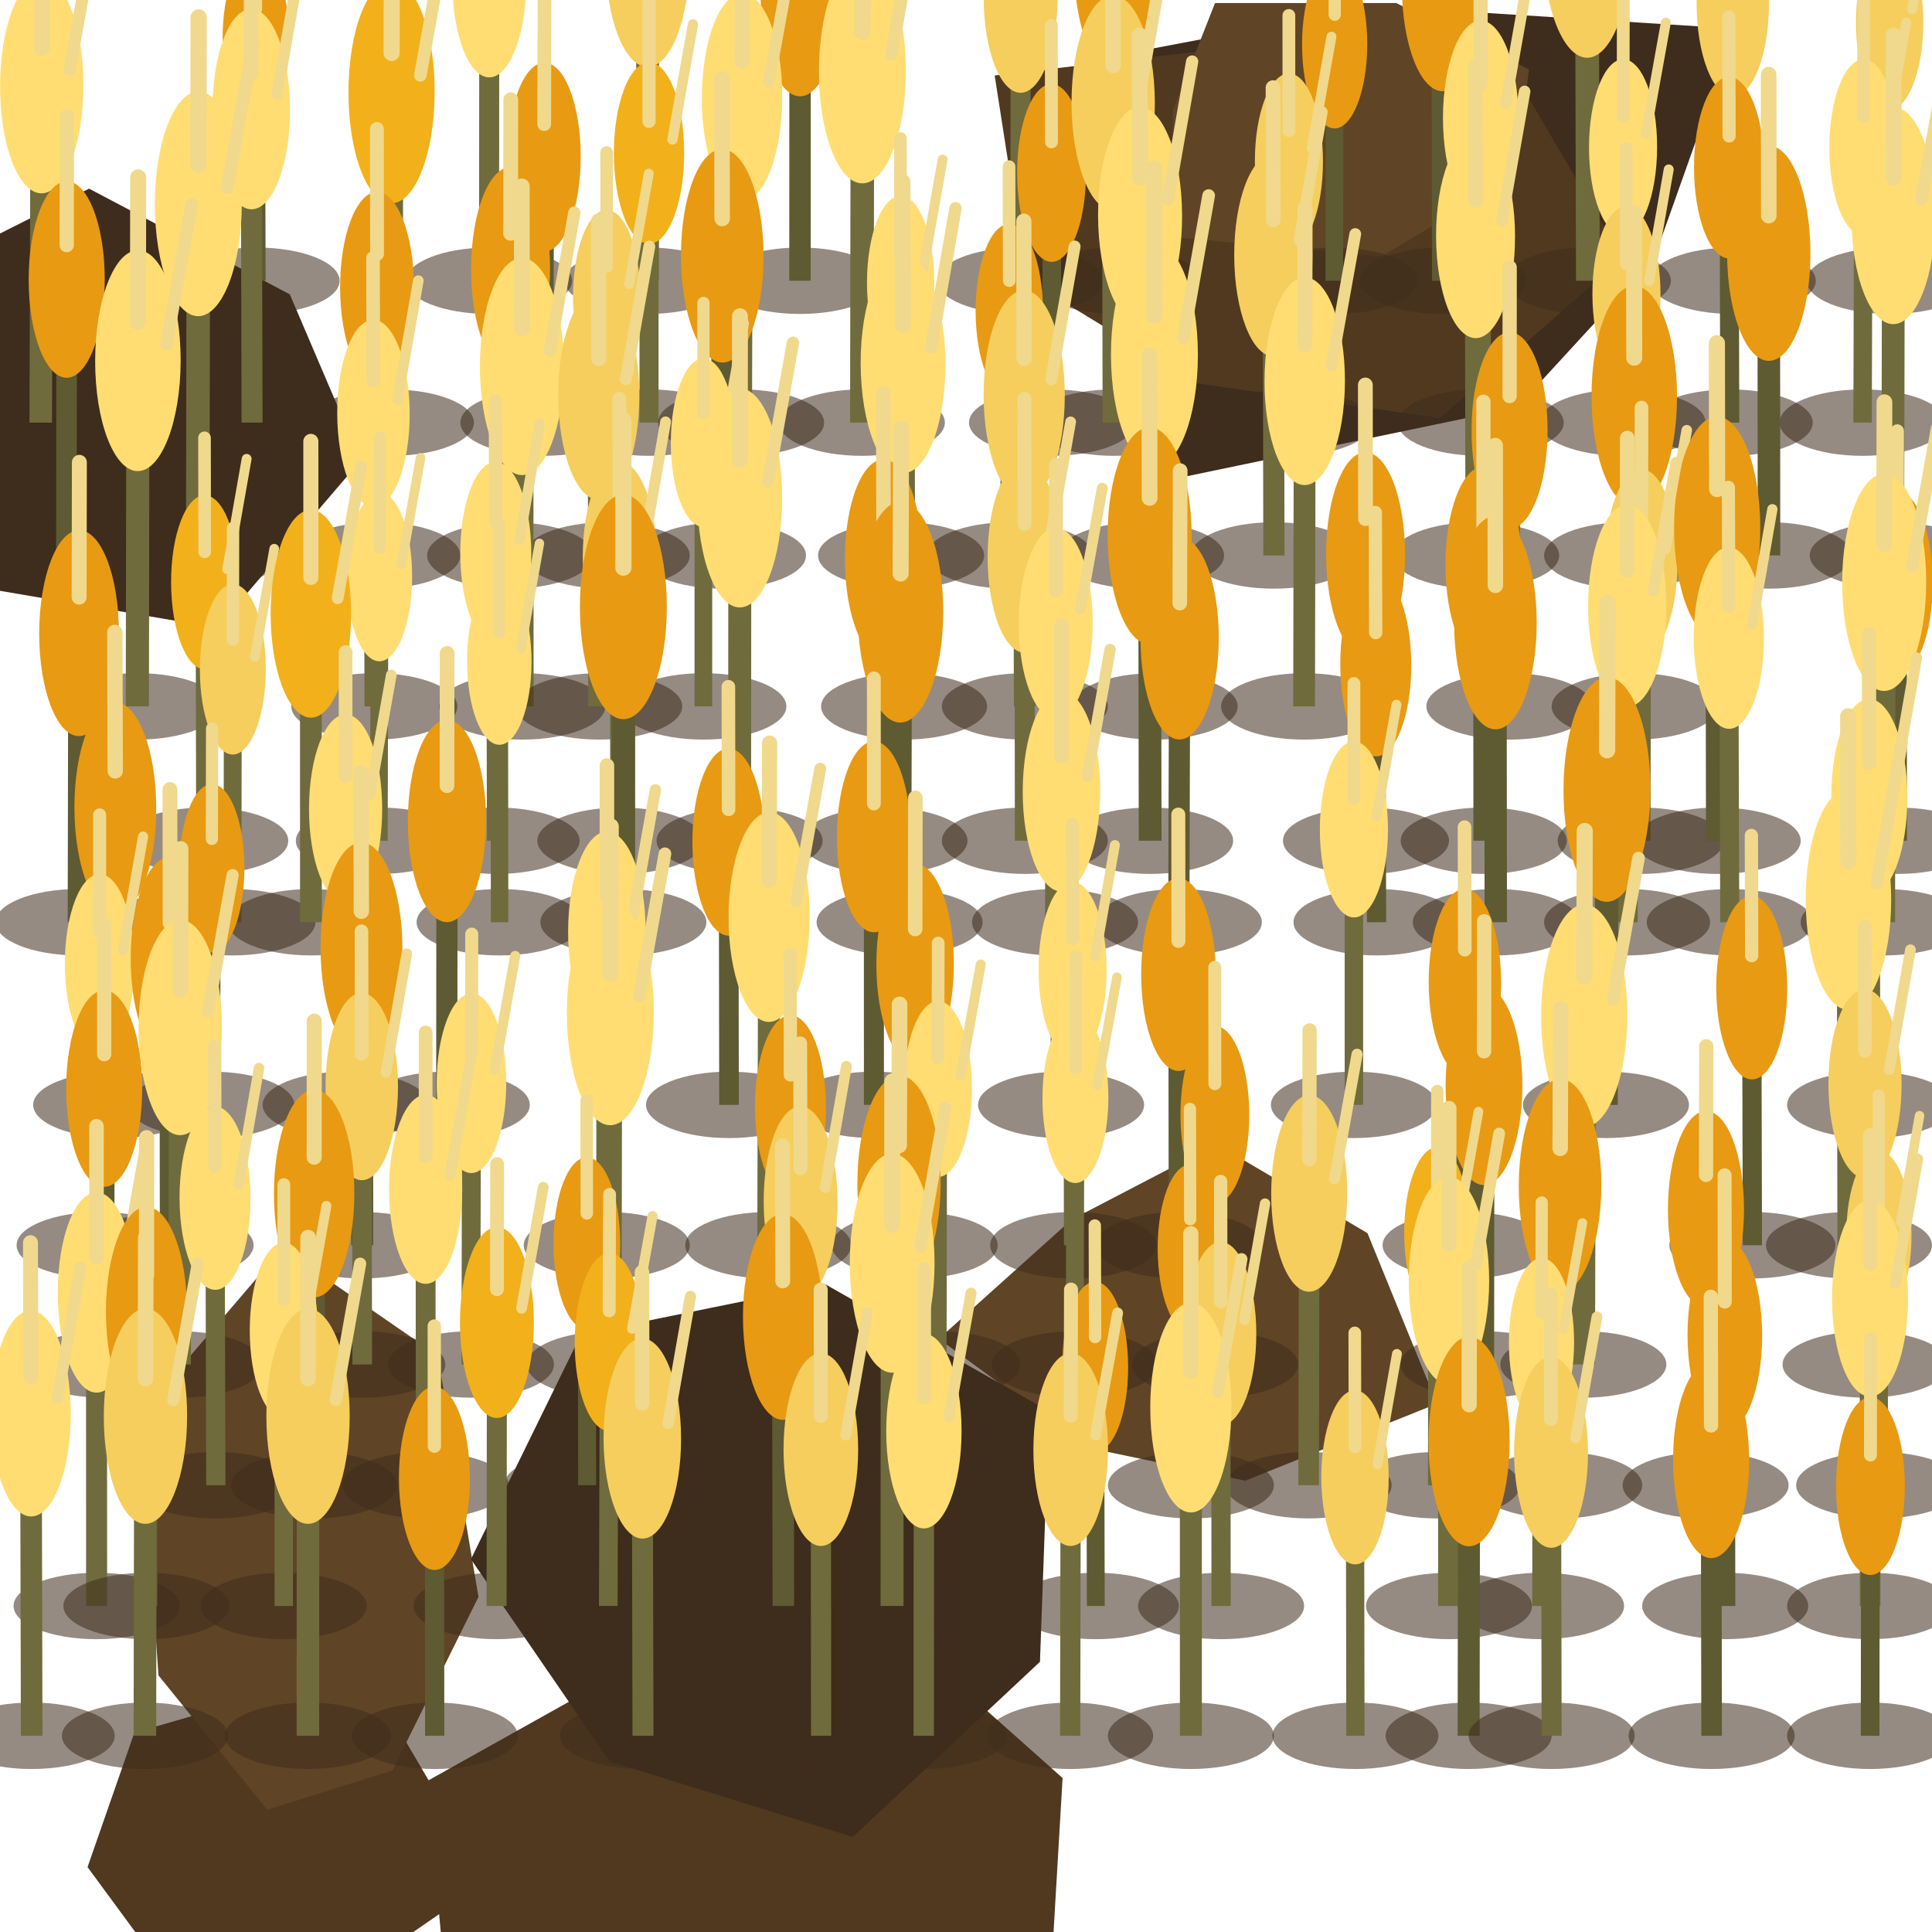
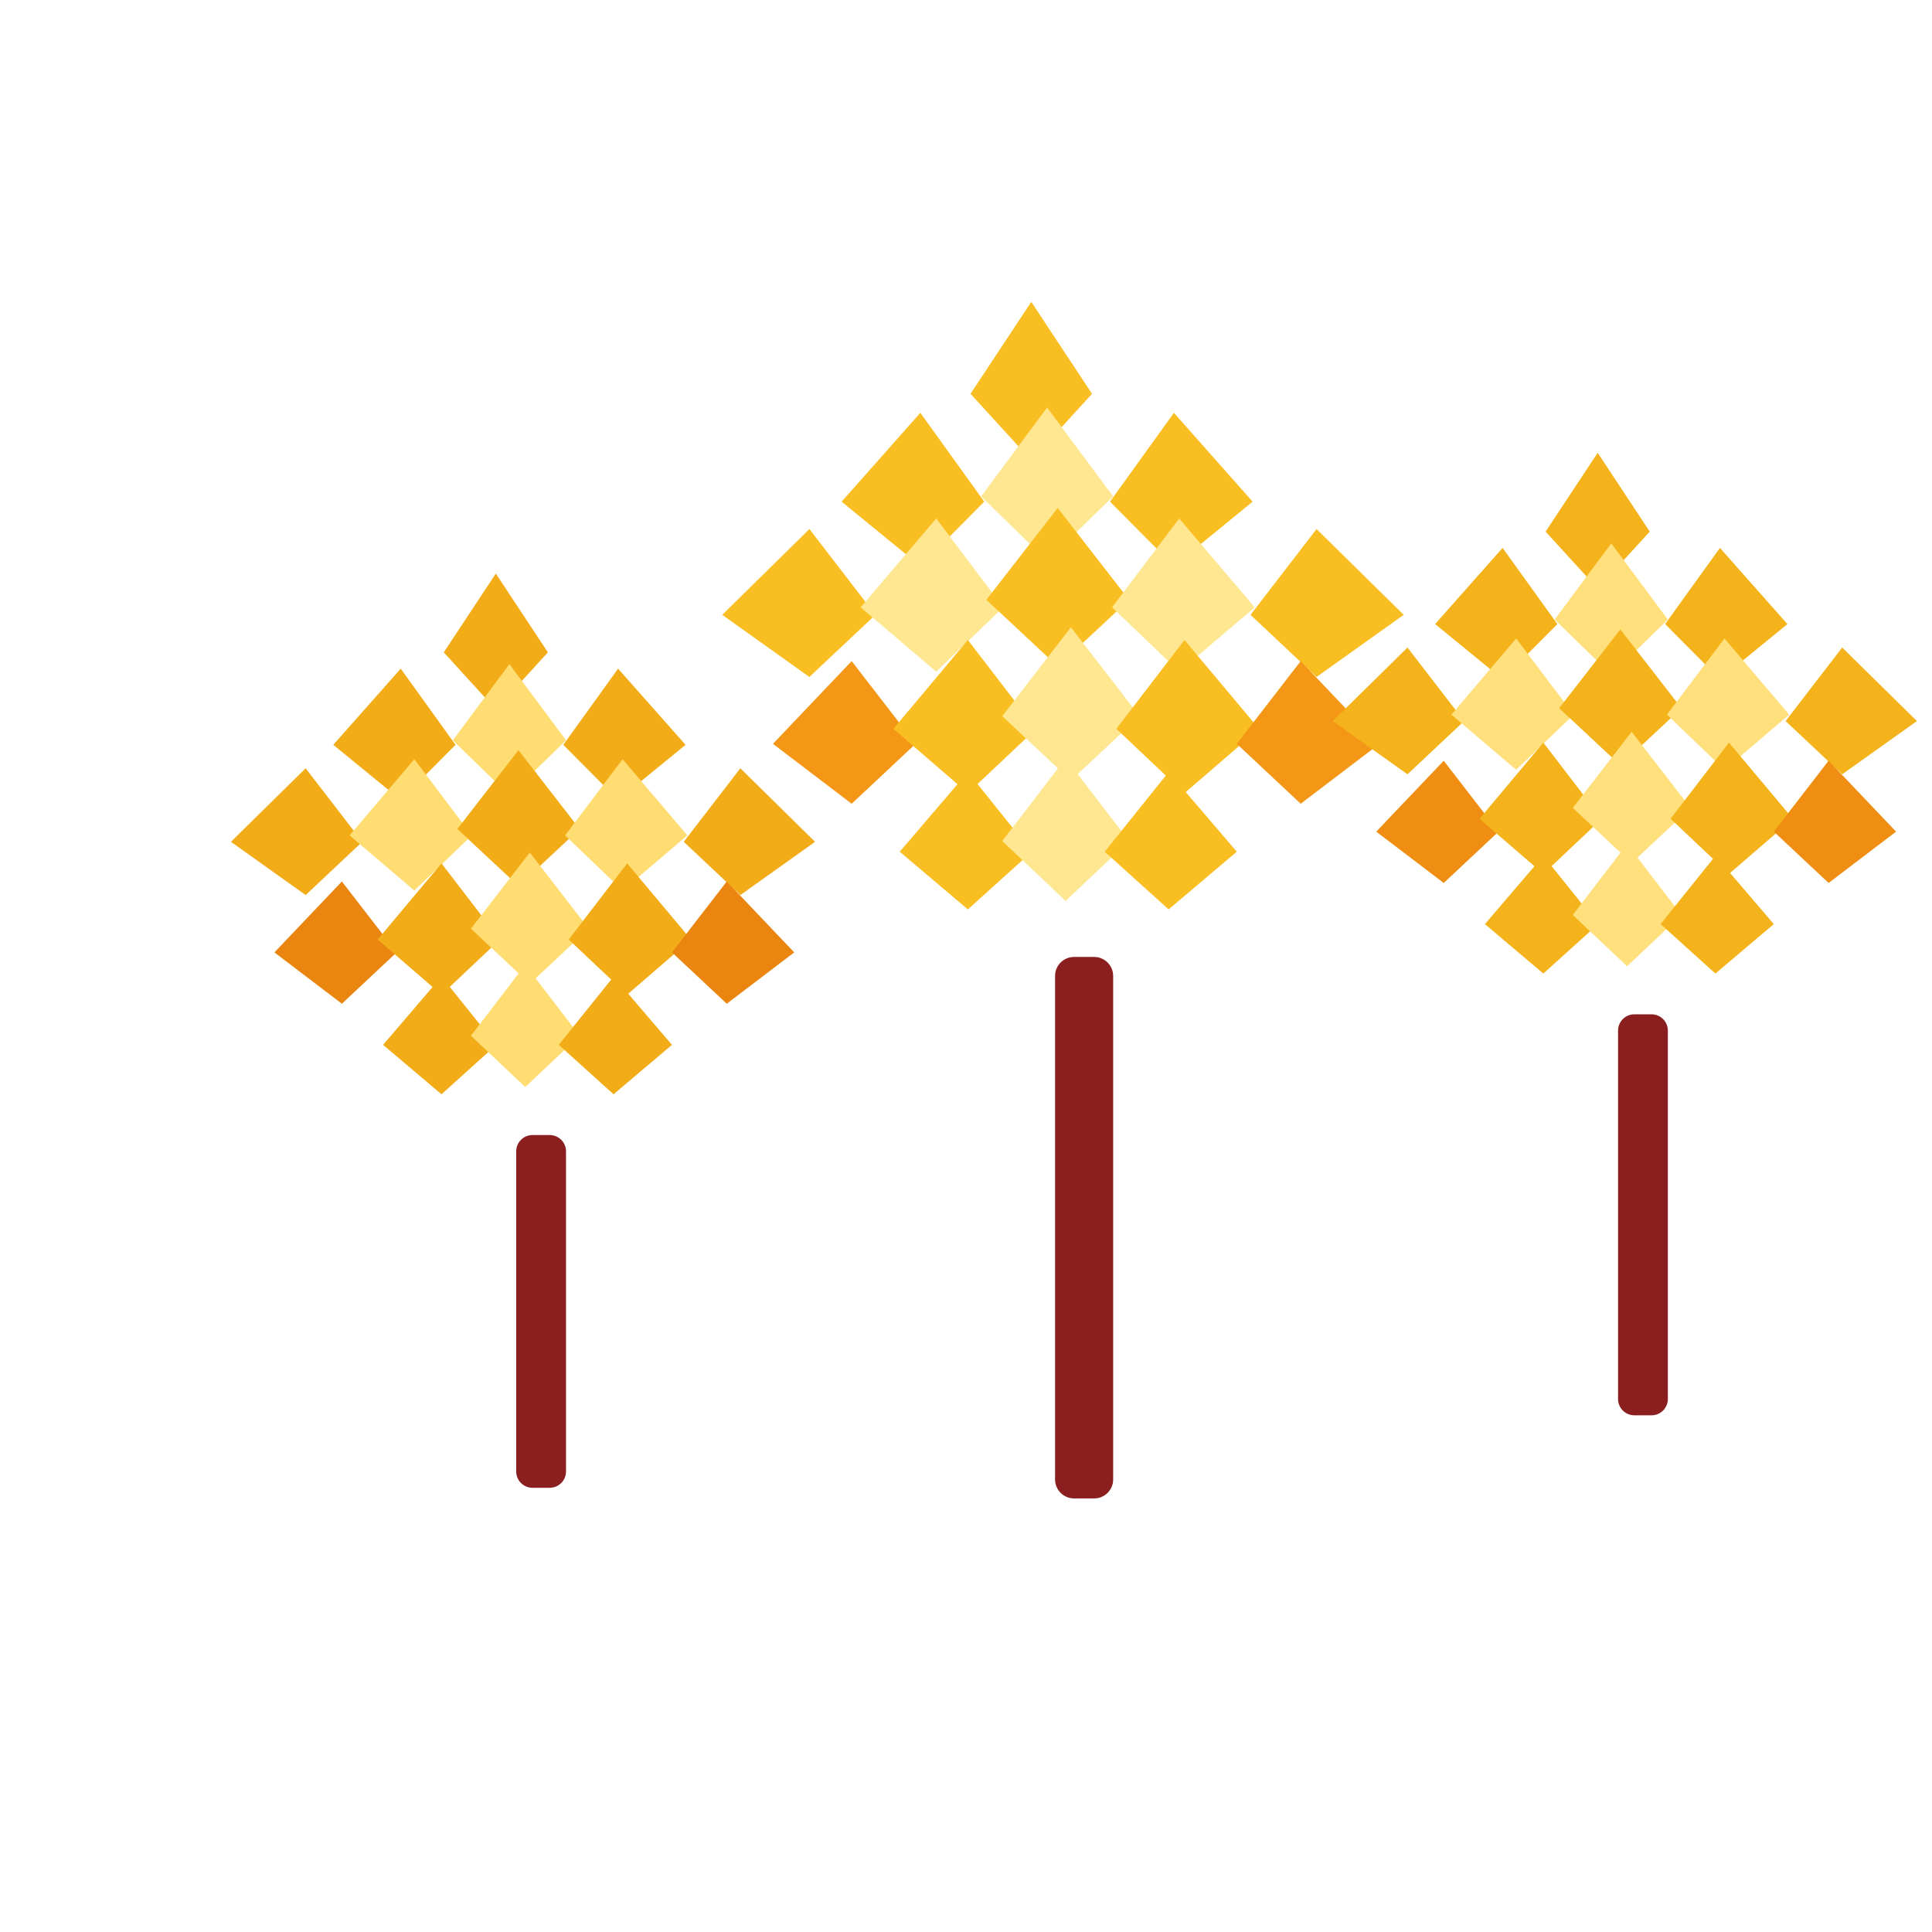
<svg xmlns="http://www.w3.org/2000/svg" width="128" height="128" viewBox="0 0 128 128" fill="none">
-   <defs>
-     <g id="tuftGold">
-       <line x1="0" y1="0" x2="0" y2="-15" stroke="#6f6b3c" stroke-width="1.3" />
-       <ellipse cx="0" cy="-18.41" rx="2.4" ry="6.2" fill="#f2b01a" />
-       <line x1="0" y1="-20.58" x2="0" y2="-28.7" stroke="#f0d98c" stroke-width="0.9" stroke-linecap="round" />
-       <line x1="1.6" y1="-19.34" x2="3" y2="-27.2" stroke="#f0d98c" stroke-width="0.7" stroke-linecap="round" />
-     </g>
-     <g id="tuftLight">
-       <line x1="0" y1="0" x2="0" y2="-16" stroke="#6f6b3c" stroke-width="1.3" />
-       <ellipse cx="0" cy="-19.41" rx="2.4" ry="6.2" fill="#ffdd72" />
-       <line x1="0" y1="-21.58" x2="0" y2="-29.7" stroke="#f0d98c" stroke-width="0.9" stroke-linecap="round" />
-       <line x1="1.6" y1="-20.34" x2="3" y2="-28.2" stroke="#f0d98c" stroke-width="0.7" stroke-linecap="round" />
-     </g>
-     <g id="tuftDeep">
-       <line x1="0" y1="0" x2="0" y2="-14" stroke="#5e5a32" stroke-width="1.3" />
-       <ellipse cx="0" cy="-17.41" rx="2.4" ry="6.2" fill="#e89a12" />
-       <line x1="0" y1="-19.58" x2="0" y2="-27.7" stroke="#f0d98c" stroke-width="0.9" stroke-linecap="round" />
-     </g>
-     <g id="tuftPale">
-       <line x1="0" y1="0" x2="0" y2="-15" stroke="#6f6b3c" stroke-width="1.3" />
-       <ellipse cx="0" cy="-18.41" rx="2.4" ry="6.2" fill="#f6ce5e" />
-       <line x1="0" y1="-20.58" x2="0" y2="-28.7" stroke="#f0d98c" stroke-width="0.9" stroke-linecap="round" />
-       <line x1="1.6" y1="-19.34" x2="3" y2="-27.2" stroke="#f0d98c" stroke-width="0.7" stroke-linecap="round" />
-     </g>
-     <ellipse id="dropShadow" cx="0" cy="0" rx="5.5" ry="2.2" fill="#3e2c1c" opacity="0.55" />
-   </defs>
-   <path d="M22.9,131.1 L11.9,132.0 L5.8,123.7 L8.9,114.8 L18.2,112.1 L26.9,115.4 L32.3,124.6 Z" fill="#50391f" />
-   <path d="M95.2,93.0 L82.5,98.1 L72.0,95.9 L62.2,88.7 L71.0,80.8 L80.6,75.8 L90.6,81.7 Z" fill="#5f4426" />
-   <path d="M78.4,31.6 L72.1,17.2 L71.7,4.1 L91.2,0.4 L115.0,1.9 L109.6,17.1 L100.5,27.0 Z" fill="#3e2c1c" />
-   <path d="M29.3,129.1 L28.3,118.0 L40.1,111.4 L58.6,107.3 L70.4,117.8 L69.6,131.4 L47.1,137.3 Z" fill="#50391f" />
-   <path d="M17.7,119.9 L10.5,111.0 L9.3,93.7 L18.7,82.7 L29.0,89.8 L31.7,105.8 L26.0,117.3 Z" fill="#5f4426" />
-   <path d="M56.5,121.7 L40.4,116.7 L31.2,103.3 L38.5,88.4 L54.7,85.1 L69.5,93.5 L68.9,110.1 Z" fill="#3e2c1c" />
-   <path d="M68.0,18.5 L65.9,5.0 L83.8,2.9 L100.0,4.3 L107.5,17.1 L95.4,27.7 L79.3,25.4 Z" fill="#50391f" />
-   <path d="M100.4,11.7 L91.5,17.0 L77.7,15.7 L77.7,7.3 L80.5,0.2 L92.5,0.2 L101.3,4.6 Z" fill="#5f4426" />
-   <path d="M14.4,41.6 L-2.6,38.7 L-13.5,29.9 L-7.4,19.2 L5.9,12.5 L19.2,19.5 L23.9,30.5 Z" fill="#3e2c1c" />
-   <use href="#dropShadow" x="17.0" y="18.6" />
-   <use href="#tuftDeep" transform="translate(17.0 18.6) rotate(-0.16) scale(0.92)" />
-   <use href="#dropShadow" x="32.4" y="18.6" />
-   <use href="#tuftLight" transform="translate(32.4 18.6) rotate(0.05) scale(1.02)" />
-   <use href="#dropShadow" x="42.9" y="18.6" />
-   <use href="#tuftPale" transform="translate(42.9 18.6) rotate(0.02) scale(1.16)" />
-   <use href="#dropShadow" x="53.0" y="18.6" />
-   <use href="#tuftDeep" transform="translate(53.0 18.6) rotate(0.02) scale(1.09)" />
-   <use href="#dropShadow" x="67.6" y="18.6" />
-   <use href="#tuftPale" transform="translate(67.6 18.6) rotate(0.06) scale(1.02)" />
-   <use href="#dropShadow" x="74.0" y="18.6" />
-   <use href="#tuftDeep" transform="translate(74.0 18.6) rotate(0.14) scale(1.21)" />
-   <use href="#dropShadow" x="88.4" y="18.6" />
-   <use href="#tuftDeep" transform="translate(88.4 18.6) rotate(0.09) scale(0.90)" />
-   <use href="#dropShadow" x="95.6" y="18.6" />
-   <use href="#tuftDeep" transform="translate(95.6 18.6) rotate(-0.10) scale(1.12)" />
-   <use href="#dropShadow" x="105.2" y="18.6" />
-   <use href="#tuftPale" transform="translate(105.2 18.6) rotate(-0.16) scale(1.21)" />
-   <use href="#dropShadow" x="114.8" y="18.6" />
-   <use href="#tuftPale" transform="translate(114.8 18.6) rotate(0.01) scale(1.00)" />
-   <use href="#dropShadow" x="125.2" y="18.6" />
-   <use href="#tuftPale" transform="translate(125.2 18.6) rotate(-0.02) scale(0.93)" />
-   <use href="#dropShadow" x="2.7" y="28.0" />
-   <use href="#tuftLight" transform="translate(2.7 28.0) rotate(0.17) scale(1.15)" />
-   <use href="#dropShadow" x="16.7" y="28.0" />
-   <use href="#tuftLight" transform="translate(16.7 28.0) rotate(-0.14) scale(1.07)" />
-   <use href="#dropShadow" x="25.9" y="28.0" />
-   <use href="#tuftGold" transform="translate(25.9 28.0) rotate(0.11) scale(1.19)" />
-   <use href="#dropShadow" x="36.0" y="28.0" />
-   <use href="#tuftDeep" transform="translate(36.0 28.0) rotate(0.16) scale(1.01)" />
-   <use href="#dropShadow" x="43.0" y="28.0" />
-   <use href="#tuftGold" transform="translate(43.0 28.0) rotate(0.00) scale(0.97)" />
-   <use href="#dropShadow" x="49.1" y="28.0" />
-   <use href="#tuftLight" transform="translate(49.1 28.0) rotate(0.17) scale(1.11)" />
-   <use href="#dropShadow" x="57.1" y="28.0" />
-   <use href="#tuftLight" transform="translate(57.1 28.0) rotate(0.09) scale(1.20)" />
-   <use href="#dropShadow" x="69.7" y="28.0" />
-   <use href="#tuftDeep" transform="translate(69.7 28.0) rotate(-0.11) scale(0.95)" />
-   <use href="#dropShadow" x="73.8" y="28.0" />
-   <use href="#tuftPale" transform="translate(73.8 28.0) rotate(-0.13) scale(1.15)" />
-   <use href="#dropShadow" x="85.4" y="28.0" />
-   <use href="#tuftPale" transform="translate(85.4 28.0) rotate(-0.02) scale(0.94)" />
-   <use href="#dropShadow" x="98.1" y="28.0" />
-   <use href="#tuftLight" transform="translate(98.1 28.0) rotate(-0.01) scale(1.04)" />
-   <use href="#dropShadow" x="107.5" y="28.0" />
-   <use href="#tuftLight" transform="translate(107.5 28.0) rotate(0.10) scale(0.94)" />
-   <use href="#dropShadow" x="114.6" y="28.0" />
-   <use href="#tuftDeep" transform="translate(114.6 28.0) rotate(-0.13) scale(0.97)" />
-   <use href="#dropShadow" x="123.4" y="28.0" />
-   <use href="#tuftLight" transform="translate(123.4 28.0) rotate(0.17) scale(0.94)" />
-   <use href="#dropShadow" x="4.4" y="36.8" />
-   <use href="#tuftDeep" transform="translate(4.4 36.8) rotate(0.06) scale(1.05)" />
-   <use href="#dropShadow" x="13.1" y="36.8" />
-   <use href="#tuftLight" transform="translate(13.1 36.8) rotate(0.10) scale(1.20)" />
-   <use href="#dropShadow" x="25.0" y="36.8" />
-   <use href="#tuftDeep" transform="translate(25.0 36.8) rotate(-0.06) scale(1.02)" />
-   <use href="#dropShadow" x="33.8" y="36.8" />
-   <use href="#tuftDeep" transform="translate(33.8 36.8) rotate(0.08) scale(1.09)" />
-   <use href="#dropShadow" x="40.2" y="36.8" />
-   <use href="#tuftPale" transform="translate(40.2 36.8) rotate(-0.02) scale(0.93)" />
-   <use href="#dropShadow" x="47.9" y="36.8" />
-   <use href="#tuftDeep" transform="translate(47.9 36.8) rotate(-0.14) scale(1.14)" />
-   <use href="#dropShadow" x="59.7" y="36.8" />
-   <use href="#tuftLight" transform="translate(59.7 36.8) rotate(-0.09) scale(0.93)" />
-   <use href="#dropShadow" x="66.9" y="36.8" />
-   <use href="#tuftDeep" transform="translate(66.9 36.8) rotate(-0.11) scale(0.93)" />
-   <use href="#dropShadow" x="75.6" y="36.8" />
-   <use href="#tuftLight" transform="translate(75.6 36.8) rotate(-0.17) scale(1.16)" />
-   <use href="#dropShadow" x="84.4" y="36.8" />
-   <use href="#tuftPale" transform="translate(84.4 36.8) rotate(-0.11) scale(1.08)" />
-   <use href="#dropShadow" x="97.8" y="36.8" />
-   <use href="#tuftLight" transform="translate(97.8 36.8) rotate(-0.11) scale(1.09)" />
-   <use href="#dropShadow" x="107.8" y="36.8" />
-   <use href="#tuftPale" transform="translate(107.8 36.8) rotate(-0.14) scale(0.94)" />
-   <use href="#dropShadow" x="117.2" y="36.8" />
-   <use href="#tuftDeep" transform="translate(117.2 36.8) rotate(-0.04) scale(1.15)" />
-   <use href="#dropShadow" x="125.4" y="36.8" />
-   <use href="#tuftLight" transform="translate(125.4 36.8) rotate(0.11) scale(1.16)" />
-   <use href="#dropShadow" x="9.1" y="46.8" />
-   <use href="#tuftLight" transform="translate(9.1 46.8) rotate(0.09) scale(1.18)" />
-   <use href="#dropShadow" x="24.8" y="46.8" />
-   <use href="#tuftLight" transform="translate(24.8 46.8) rotate(-0.17) scale(1.00)" />
-   <use href="#dropShadow" x="34.6" y="46.8" />
-   <use href="#tuftLight" transform="translate(34.6 46.8) rotate(-0.05) scale(1.16)" />
-   <use href="#dropShadow" x="39.7" y="46.8" />
-   <use href="#tuftPale" transform="translate(39.7 46.8) rotate(-0.08) scale(1.12)" />
-   <use href="#dropShadow" x="46.6" y="46.8" />
-   <use href="#tuftLight" transform="translate(46.6 46.8) rotate(0.01) scale(0.90)" />
-   <use href="#dropShadow" x="59.9" y="46.8" />
-   <use href="#tuftLight" transform="translate(59.9 46.8) rotate(-0.18) scale(1.17)" />
-   <use href="#dropShadow" x="67.9" y="46.8" />
-   <use href="#tuftPale" transform="translate(67.9 46.8) rotate(-0.12) scale(1.12)" />
-   <use href="#dropShadow" x="76.5" y="46.8" />
-   <use href="#tuftLight" transform="translate(76.5 46.8) rotate(-0.04) scale(1.20)" />
-   <use href="#dropShadow" x="86.4" y="46.8" />
-   <use href="#tuftLight" transform="translate(86.4 46.8) rotate(0.11) scale(1.11)" />
-   <use href="#dropShadow" x="100.0" y="46.8" />
-   <use href="#tuftDeep" transform="translate(100.0 46.8) rotate(0.04) scale(1.05)" />
-   <use href="#dropShadow" x="108.3" y="46.8" />
-   <use href="#tuftDeep" transform="translate(108.3 46.8) rotate(-0.07) scale(1.18)" />
-   <use href="#dropShadow" x="13.6" y="55.7" />
-   <use href="#tuftGold" transform="translate(13.6 55.7) rotate(-0.11) scale(0.93)" />
-   <use href="#dropShadow" x="25.1" y="55.7" />
-   <use href="#tuftLight" transform="translate(25.1 55.7) rotate(0.15) scale(0.90)" />
-   <use href="#dropShadow" x="32.9" y="55.7" />
-   <use href="#tuftLight" transform="translate(32.9 55.7) rotate(-0.16) scale(0.98)" />
-   <use href="#dropShadow" x="41.1" y="55.7" />
-   <use href="#tuftPale" transform="translate(41.1 55.7) rotate(-0.13) scale(1.02)" />
-   <use href="#dropShadow" x="49.0" y="55.7" />
-   <use href="#tuftLight" transform="translate(49.0 55.7) rotate(0.04) scale(1.17)" />
-   <use href="#dropShadow" x="58.6" y="55.7" />
-   <use href="#tuftDeep" transform="translate(58.6 55.7) rotate(-0.17) scale(1.07)" />
-   <use href="#dropShadow" x="67.9" y="55.7" />
-   <use href="#tuftPale" transform="translate(67.9 55.7) rotate(-0.06) scale(1.02)" />
-   <use href="#dropShadow" x="76.2" y="55.7" />
-   <use href="#tuftDeep" transform="translate(76.2 55.7) rotate(-0.09) scale(1.16)" />
-   <use href="#dropShadow" x="90.5" y="55.7" />
-   <use href="#tuftDeep" transform="translate(90.5 55.7) rotate(-0.08) scale(1.09)" />
-   <use href="#dropShadow" x="98.3" y="55.7" />
-   <use href="#tuftDeep" transform="translate(98.3 55.7) rotate(-0.04) scale(1.05)" />
-   <use href="#dropShadow" x="108.7" y="55.7" />
-   <use href="#tuftPale" transform="translate(108.7 55.7) rotate(0.11) scale(1.00)" />
-   <use href="#dropShadow" x="113.8" y="55.7" />
-   <use href="#tuftDeep" transform="translate(113.8 55.7) rotate(-0.09) scale(1.19)" />
-   <use href="#dropShadow" x="125.7" y="55.7" />
-   <use href="#tuftDeep" transform="translate(125.7 55.7) rotate(0.00) scale(0.98)" />
-   <use href="#dropShadow" x="5.2" y="61.1" />
-   <use href="#tuftDeep" transform="translate(5.2 61.1) rotate(0.11) scale(1.10)" />
-   <use href="#dropShadow" x="15.4" y="61.1" />
-   <use href="#tuftPale" transform="translate(15.4 61.1) rotate(0.09) scale(0.91)" />
-   <use href="#dropShadow" x="20.6" y="61.1" />
-   <use href="#tuftGold" transform="translate(20.6 61.1) rotate(-0.01) scale(1.11)" />
-   <use href="#dropShadow" x="33.1" y="61.1" />
-   <use href="#tuftLight" transform="translate(33.1 61.1) rotate(-0.07) scale(0.89)" />
-   <use href="#dropShadow" x="41.3" y="61.1" />
-   <use href="#tuftDeep" transform="translate(41.3 61.1) rotate(0.00) scale(1.20)" />
-   <use href="#dropShadow" x="59.6" y="61.1" />
-   <use href="#tuftDeep" transform="translate(59.6 61.1) rotate(0.17) scale(1.18)" />
-   <use href="#dropShadow" x="69.9" y="61.1" />
-   <use href="#tuftLight" transform="translate(69.9 61.1) rotate(0.13) scale(1.02)" />
-   <use href="#dropShadow" x="78.1" y="61.1" />
-   <use href="#tuftDeep" transform="translate(78.1 61.1) rotate(0.17) scale(1.08)" />
-   <use href="#dropShadow" x="91.2" y="61.1" />
-   <use href="#tuftDeep" transform="translate(91.2 61.1) rotate(-0.17) scale(0.98)" />
-   <use href="#dropShadow" x="99.1" y="61.1" />
-   <use href="#tuftDeep" transform="translate(99.1 61.1) rotate(-0.07) scale(1.14)" />
-   <use href="#dropShadow" x="107.8" y="61.1" />
-   <use href="#tuftLight" transform="translate(107.8 61.1) rotate(0.02) scale(1.08)" />
-   <use href="#dropShadow" x="114.6" y="61.1" />
-   <use href="#tuftLight" transform="translate(114.6 61.1) rotate(-0.18) scale(0.97)" />
-   <use href="#dropShadow" x="124.8" y="61.1" />
-   <use href="#tuftLight" transform="translate(124.8 61.1) rotate(0.08) scale(1.16)" />
-   <use href="#dropShadow" x="7.7" y="73.2" />
-   <use href="#tuftDeep" transform="translate(7.7 73.2) rotate(-0.17) scale(1.13)" />
-   <use href="#dropShadow" x="14.0" y="73.2" />
-   <use href="#tuftDeep" transform="translate(14.0 73.2) rotate(0.12) scale(0.90)" />
-   <use href="#dropShadow" x="22.9" y="73.2" />
-   <use href="#tuftLight" transform="translate(22.9 73.2) rotate(-0.01) scale(1.01)" />
-   <use href="#dropShadow" x="29.6" y="73.2" />
-   <use href="#tuftDeep" transform="translate(29.6 73.2) rotate(0.04) scale(1.08)" />
-   <use href="#dropShadow" x="48.3" y="73.2" />
-   <use href="#tuftDeep" transform="translate(48.3 73.2) rotate(-0.09) scale(1.00)" />
-   <use href="#dropShadow" x="57.9" y="73.2" />
-   <use href="#tuftDeep" transform="translate(57.9 73.2) rotate(-0.01) scale(1.02)" />
-   <use href="#dropShadow" x="70.3" y="73.2" />
-   <use href="#tuftLight" transform="translate(70.3 73.2) rotate(0.07) scale(1.07)" />
-   <use href="#dropShadow" x="89.7" y="73.2" />
-   <use href="#tuftLight" transform="translate(89.7 73.2) rotate(0.00) scale(0.94)" />
-   <use href="#dropShadow" x="106.4" y="73.2" />
-   <use href="#tuftDeep" transform="translate(106.4 73.2) rotate(0.18) scale(1.20)" />
-   <use href="#dropShadow" x="123.9" y="73.2" />
-   <use href="#tuftLight" transform="translate(123.9 73.2) rotate(-0.15) scale(1.05)" />
-   <use href="#dropShadow" x="6.6" y="82.5" />
-   <use href="#tuftLight" transform="translate(6.6 82.5) rotate(-0.00) scale(0.96)" />
-   <use href="#dropShadow" x="11.3" y="82.5" />
-   <use href="#tuftDeep" transform="translate(11.3 82.5) rotate(-0.08) scale(1.09)" />
-   <use href="#dropShadow" x="24.0" y="82.5" />
-   <use href="#tuftDeep" transform="translate(24.0 82.5) rotate(-0.15) scale(1.13)" />
-   <use href="#dropShadow" x="40.2" y="82.5" />
-   <use href="#tuftLight" transform="translate(40.2 82.5) rotate(0.02) scale(1.07)" />
-   <use href="#dropShadow" x="50.9" y="82.5" />
-   <use href="#tuftLight" transform="translate(50.9 82.5) rotate(0.15) scale(1.12)" />
-   <use href="#dropShadow" x="60.6" y="82.5" />
-   <use href="#tuftDeep" transform="translate(60.6 82.5) rotate(0.09) scale(1.07)" />
-   <use href="#dropShadow" x="71.1" y="82.5" />
-   <use href="#tuftLight" transform="translate(71.1 82.5) rotate(-0.12) scale(0.94)" />
-   <use href="#dropShadow" x="78.1" y="82.5" />
-   <use href="#tuftDeep" transform="translate(78.1 82.5) rotate(-0.07) scale(1.03)" />
-   <use href="#dropShadow" x="97.1" y="82.5" />
-   <use href="#tuftDeep" transform="translate(97.1 82.5) rotate(-0.15) scale(1.00)" />
-   <use href="#dropShadow" x="116.1" y="82.5" />
-   <use href="#tuftDeep" transform="translate(116.1 82.5) rotate(-0.14) scale(0.98)" />
-   <use href="#dropShadow" x="122.5" y="82.5" />
-   <use href="#tuftLight" transform="translate(122.5 82.5) rotate(-0.09) scale(1.18)" />
-   <use href="#dropShadow" x="6.9" y="90.4" />
-   <use href="#tuftDeep" transform="translate(6.9 90.4) rotate(0.01) scale(1.05)" />
-   <use href="#dropShadow" x="11.9" y="90.4" />
-   <use href="#tuftLight" transform="translate(11.9 90.4) rotate(0.11) scale(1.15)" />
-   <use href="#dropShadow" x="24.0" y="90.4" />
-   <use href="#tuftPale" transform="translate(24.0 90.4) rotate(-0.10) scale(1.00)" />
-   <use href="#dropShadow" x="31.2" y="90.4" />
-   <use href="#tuftLight" transform="translate(31.2 90.4) rotate(0.11) scale(0.96)" />
-   <use href="#dropShadow" x="40.4" y="90.4" />
-   <use href="#tuftLight" transform="translate(40.4 90.4) rotate(0.09) scale(1.20)" />
-   <use href="#dropShadow" x="52.4" y="90.4" />
-   <use href="#tuftDeep" transform="translate(52.4 90.4) rotate(-0.10) scale(0.98)" />
-   <use href="#dropShadow" x="62.1" y="90.4" />
-   <use href="#tuftLight" transform="translate(62.1 90.4) rotate(0.12) scale(0.94)" />
-   <use href="#dropShadow" x="71.2" y="90.4" />
-   <use href="#tuftLight" transform="translate(71.2 90.4) rotate(0.16) scale(0.91)" />
-   <use href="#dropShadow" x="80.5" y="90.4" />
-   <use href="#tuftDeep" transform="translate(80.5 90.4) rotate(-0.04) scale(0.95)" />
-   <use href="#dropShadow" x="98.3" y="90.4" />
-   <use href="#tuftDeep" transform="translate(98.3 90.4) rotate(0.06) scale(1.06)" />
-   <use href="#dropShadow" x="104.9" y="90.4" />
-   <use href="#tuftLight" transform="translate(104.9 90.4) rotate(0.15) scale(1.19)" />
-   <use href="#dropShadow" x="123.6" y="90.4" />
-   <use href="#tuftPale" transform="translate(123.6 90.4) rotate(-0.12) scale(1.01)" />
-   <use href="#dropShadow" x="14.3" y="98.4" />
-   <use href="#tuftLight" transform="translate(14.3 98.4) rotate(-0.16) scale(0.98)" />
-   <use href="#dropShadow" x="20.8" y="98.4" />
-   <use href="#tuftDeep" transform="translate(20.8 98.4) rotate(0.04) scale(1.11)" />
-   <use href="#dropShadow" x="28.2" y="98.4" />
-   <use href="#tuftLight" transform="translate(28.2 98.4) rotate(-0.00) scale(1.01)" />
-   <use href="#dropShadow" x="38.9" y="98.4" />
-   <use href="#tuftDeep" transform="translate(38.9 98.4) rotate(-0.07) scale(0.92)" />
-   <use href="#dropShadow" x="53.1" y="98.4" />
-   <use href="#tuftPale" transform="translate(53.1 98.4) rotate(-0.17) scale(1.02)" />
-   <use href="#dropShadow" x="59.5" y="98.4" />
-   <use href="#tuftDeep" transform="translate(59.5 98.4) rotate(0.18) scale(1.15)" />
-   <use href="#dropShadow" x="78.9" y="98.4" />
-   <use href="#tuftDeep" transform="translate(78.9 98.4) rotate(-0.15) scale(0.90)" />
-   <use href="#dropShadow" x="86.7" y="98.4" />
-   <use href="#tuftPale" transform="translate(86.7 98.4) rotate(0.12) scale(1.05)" />
-   <use href="#dropShadow" x="95.2" y="98.4" />
-   <use href="#tuftGold" transform="translate(95.2 98.4) rotate(0.05) scale(0.91)" />
-   <use href="#dropShadow" x="103.3" y="98.4" />
-   <use href="#tuftDeep" transform="translate(103.3 98.4) rotate(0.17) scale(1.14)" />
-   <use href="#dropShadow" x="113.0" y="98.4" />
-   <use href="#tuftDeep" transform="translate(113.0 98.4) rotate(0.08) scale(1.05)" />
-   <use href="#dropShadow" x="124.5" y="98.4" />
-   <use href="#tuftPale" transform="translate(124.5 98.4) rotate(-0.06) scale(0.90)" />
-   <use href="#dropShadow" x="6.4" y="106.4" />
-   <use href="#tuftLight" transform="translate(6.4 106.4) rotate(-0.01) scale(1.07)" />
-   <use href="#dropShadow" x="9.7" y="106.4" />
-   <use href="#tuftDeep" transform="translate(9.7 106.4) rotate(0.02) scale(1.12)" />
-   <use href="#dropShadow" x="18.8" y="106.4" />
-   <use href="#tuftLight" transform="translate(18.8 106.4) rotate(0.01) scale(0.94)" />
-   <use href="#dropShadow" x="32.9" y="106.4" />
-   <use href="#tuftGold" transform="translate(32.9 106.4) rotate(0.07) scale(1.02)" />
-   <use href="#dropShadow" x="40.3" y="106.4" />
-   <use href="#tuftGold" transform="translate(40.3 106.4) rotate(0.18) scale(0.95)" />
-   <use href="#dropShadow" x="51.9" y="106.4" />
-   <use href="#tuftDeep" transform="translate(51.9 106.4) rotate(-0.11) scale(1.10)" />
-   <use href="#dropShadow" x="59.1" y="106.4" />
-   <use href="#tuftLight" transform="translate(59.1 106.4) rotate(0.02) scale(1.17)" />
-   <use href="#dropShadow" x="72.6" y="106.4" />
-   <use href="#tuftDeep" transform="translate(72.6 106.4) rotate(-0.15) scale(0.91)" />
-   <use href="#dropShadow" x="80.9" y="106.4" />
-   <use href="#tuftPale" transform="translate(80.9 106.4) rotate(-0.06) scale(0.98)" />
-   <use href="#dropShadow" x="96.0" y="106.4" />
-   <use href="#tuftLight" transform="translate(96.0 106.4) rotate(-0.01) scale(1.11)" />
-   <use href="#dropShadow" x="102.1" y="106.4" />
-   <use href="#tuftLight" transform="translate(102.1 106.4) rotate(0.09) scale(0.90)" />
-   <use href="#dropShadow" x="114.3" y="106.4" />
-   <use href="#tuftDeep" transform="translate(114.3 106.4) rotate(-0.08) scale(1.03)" />
-   <use href="#dropShadow" x="123.9" y="106.4" />
-   <use href="#tuftLight" transform="translate(123.9 106.4) rotate(-0.01) scale(1.05)" />
-   <use href="#dropShadow" x="2.1" y="115.0" />
-   <use href="#tuftLight" transform="translate(2.1 115.0) rotate(-0.14) scale(1.10)" />
-   <use href="#dropShadow" x="9.6" y="115.0" />
-   <use href="#tuftPale" transform="translate(9.6 115.0) rotate(0.10) scale(1.15)" />
-   <use href="#dropShadow" x="20.4" y="115.0" />
-   <use href="#tuftPale" transform="translate(20.4 115.0) rotate(0.02) scale(1.15)" />
-   <use href="#dropShadow" x="28.8" y="115.0" />
-   <use href="#tuftDeep" transform="translate(28.8 115.0) rotate(-0.06) scale(0.98)" />
-   <use href="#dropShadow" x="42.6" y="115.0" />
-   <use href="#tuftPale" transform="translate(42.6 115.0) rotate(-0.13) scale(1.07)" />
-   <use href="#dropShadow" x="54.4" y="115.0" />
-   <use href="#tuftPale" transform="translate(54.4 115.0) rotate(-0.05) scale(1.03)" />
-   <use href="#dropShadow" x="61.2" y="115.0" />
-   <use href="#tuftLight" transform="translate(61.2 115.0) rotate(0.03) scale(1.04)" />
-   <use href="#dropShadow" x="70.9" y="115.0" />
-   <use href="#tuftPale" transform="translate(70.9 115.0) rotate(0.11) scale(1.03)" />
-   <use href="#dropShadow" x="78.9" y="115.0" />
-   <use href="#tuftLight" transform="translate(78.9 115.0) rotate(-0.01) scale(1.12)" />
-   <use href="#dropShadow" x="89.8" y="115.0" />
-   <use href="#tuftPale" transform="translate(89.8 115.0) rotate(-0.09) scale(0.93)" />
-   <use href="#dropShadow" x="97.3" y="115.0" />
-   <use href="#tuftDeep" transform="translate(97.3 115.0) rotate(0.09) scale(1.12)" />
-   <use href="#dropShadow" x="102.8" y="115.0" />
-   <use href="#tuftPale" transform="translate(102.8 115.0) rotate(-0.12) scale(1.02)" />
-   <use href="#dropShadow" x="113.4" y="115.0" />
-   <use href="#tuftDeep" transform="translate(113.4 115.0) rotate(-0.11) scale(1.05)" />
-   <use href="#dropShadow" x="123.9" y="115.0" />
-   <use href="#tuftDeep" transform="translate(123.9 115.0) rotate(0.07) scale(0.95)" />
+   <rect x="34.2" y="75.2" width="3.3" height="23.37" rx="1.08" fill="#8B1E1E" />
+   <path d="M32.85 38L36.3 43.22L32.85 47L29.4 43.22Z" fill="#F2AC18" />
+   <path d="M26.55 44.3L30.18 49.346L26.55 53L22.08 49.346Z" fill="#F2AC18" />
+   <path d="M33.75 44L37.5 49.046L33.75 52.7L30 49.046Z" fill="#FFDD73" />
+   <path d="M40.95 44.3L45.42 49.346L40.95 53L37.32 49.346Z" fill="#F2AC18" />
+   <path d="M20.25 50.9L24 55.772L20.25 59.3L15.3 55.772Z" fill="#F2AC18" />
+   <path d="M27.45 50.3L31.26 55.346L27.45 59L23.16 55.346Z" fill="#FFDD73" />
+   <path d="M34.35 49.7L38.4 54.92L34.35 58.7L30.3 54.92Z" fill="#F2AC18" />
+   <path d="M41.25 50.3L45.54 55.346L41.25 59L37.44 55.346Z" fill="#FFDD73" />
+   <path d="M49.05 50.9L54 55.772L49.05 59.3L45.3 55.772Z" fill="#F2AC18" />
+   <path d="M22.65 58.4L26.28 63.098L22.65 66.5L18.18 63.098Z" fill="#EA8610" />
+   <path d="M29.25 57.2L33.12 62.246L29.25 65.9L25.02 62.246Z" fill="#F2AC18" />
+   <path d="M35.1 56.48L39 61.526L35.1 65.18L31.2 61.526Z" fill="#FFDD73" />
+   <path d="M41.55 57.2L45.78 62.246L41.55 65.9L37.68 62.246Z" fill="#F2AC18" />
+   <path d="M48.15 58.4L52.62 63.098L48.15 66.5L44.52 63.098Z" fill="#EA8610" />
+   <path d="M29.25 64.7L32.88 69.224L29.25 72.5L25.38 69.224Z" fill="#F2AC18" />
+   <path d="M34.8 63.92L38.4 68.618L34.8 72.02L31.2 68.618Z" fill="#FFDD73" />
+   <path d="M40.65 64.7L44.52 69.224L40.65 72.5L37.02 69.224Z" fill="#F2AC18" />
+   <rect x="69.9" y="63.4" width="3.85" height="35.875" rx="1.26" fill="#8B1E1E" />
+   <path d="M68.325 20L72.35 26.09L68.325 30.5L64.3 26.09Z" fill="#F9BE22" />
+   <path d="M60.975 27.35L65.21 33.237L60.975 37.5L55.76 33.237Z" fill="#F9BE22" />
+   <path d="M69.375 27L73.75 32.887L69.375 37.15L65 32.887Z" fill="#FFE792" />
+   <path d="M77.775 27.35L82.99 33.237L77.775 37.5L73.54 33.237Z" fill="#F9BE22" />
+   <path d="M53.625 35.05L58 40.734L53.625 44.85L47.85 40.734Z" fill="#F9BE22" />
+   <path d="M62.025 34.35L66.47 40.237L62.025 44.5L57.02 40.237Z" fill="#FFE792" />
+   <path d="M70.075 33.65L74.8 39.74L70.075 44.15L65.35 39.74Z" fill="#F9BE22" />
+   <path d="M78.125 34.35L83.13 40.237L78.125 44.5L73.68 40.237Z" fill="#FFE792" />
+   <path d="M87.225 35.05L93 40.734L87.225 44.85L82.85 40.734Z" fill="#F9BE22" />
+   <path d="M56.425 43.8L60.66 49.281L56.425 53.25L51.21 49.281Z" fill="#F59716" />
+   <path d="M64.125 42.4L68.64 48.287L64.125 52.55L59.19 48.287Z" fill="#F9BE22" />
+   <path d="M70.95 41.56L75.5 47.447L70.95 51.71L66.4 47.447Z" fill="#FFE792" />
+   <path d="M78.475 42.4L83.41 48.287L78.475 52.55L73.96 48.287Z" fill="#F9BE22" />
+   <path d="M86.175 43.8L91.39 49.281L86.175 53.25L81.94 49.281Z" fill="#F59716" />
+   <path d="M64.125 51.15L68.36 56.428L64.125 60.25L59.61 56.428Z" fill="#F9BE22" />
+   <path d="M70.6 50.24L74.8 55.721L70.6 59.69L66.4 55.721Z" fill="#FFE792" />
+   <path d="M77.425 51.15L81.94 56.428L77.425 60.25L73.19 56.428Z" fill="#F9BE22" />
+   <rect x="107.2" y="67.2" width="3.3" height="26.568" rx="1.08" fill="#8B1E1E" />
+   <path d="M105.85 30L109.3 35.22L105.85 39L102.4 35.22Z" fill="#F4B31A" />
+   <path d="M99.55 36.3L103.18 41.346L99.55 45L95.08 41.346Z" fill="#F4B31A" />
+   <path d="M106.75 36L110.5 41.046L106.75 44.7L103 41.046Z" fill="#FFE07D" />
+   <path d="M113.95 36.3L118.42 41.346L113.95 45L110.32 41.346Z" fill="#F4B31A" />
+   <path d="M93.25 42.9L97 47.772L93.25 51.3L88.3 47.772Z" fill="#F4B31A" />
+   <path d="M100.45 42.3L104.26 47.346L100.45 51L96.16 47.346Z" fill="#FFE07D" />
+   <path d="M107.35 41.7L111.4 46.92L107.35 50.7L103.3 46.92Z" fill="#F4B31A" />
+   <path d="M114.25 42.3L118.54 47.346L114.25 51L110.44 47.346Z" fill="#FFE07D" />
+   <path d="M122.05 42.9L127 47.772L122.05 51.3L118.3 47.772Z" fill="#F4B31A" />
+   <path d="M95.65 50.4L99.28 55.098L95.65 58.5L91.18 55.098Z" fill="#EF8E12" />
+   <path d="M102.25 49.2L106.12 54.246L102.25 57.9L98.02 54.246Z" fill="#F4B31A" />
+   <path d="M108.1 48.48L112 53.526L108.1 57.18L104.2 53.526Z" fill="#FFE07D" />
+   <path d="M114.55 49.2L118.78 54.246L114.55 57.9L110.68 54.246Z" fill="#F4B31A" />
+   <path d="M121.15 50.4L125.62 55.098L121.15 58.5L117.52 55.098Z" fill="#EF8E12" />
+   <path d="M102.25 56.7L105.88 61.224L102.25 64.5L98.38 61.224Z" fill="#F4B31A" />
+   <path d="M107.8 55.92L111.4 60.618L107.8 64.02L104.2 60.618Z" fill="#FFE07D" />
+   <path d="M113.65 56.7L117.52 61.224L113.65 64.5L110.02 61.224Z" fill="#F4B31A" />
</svg>
